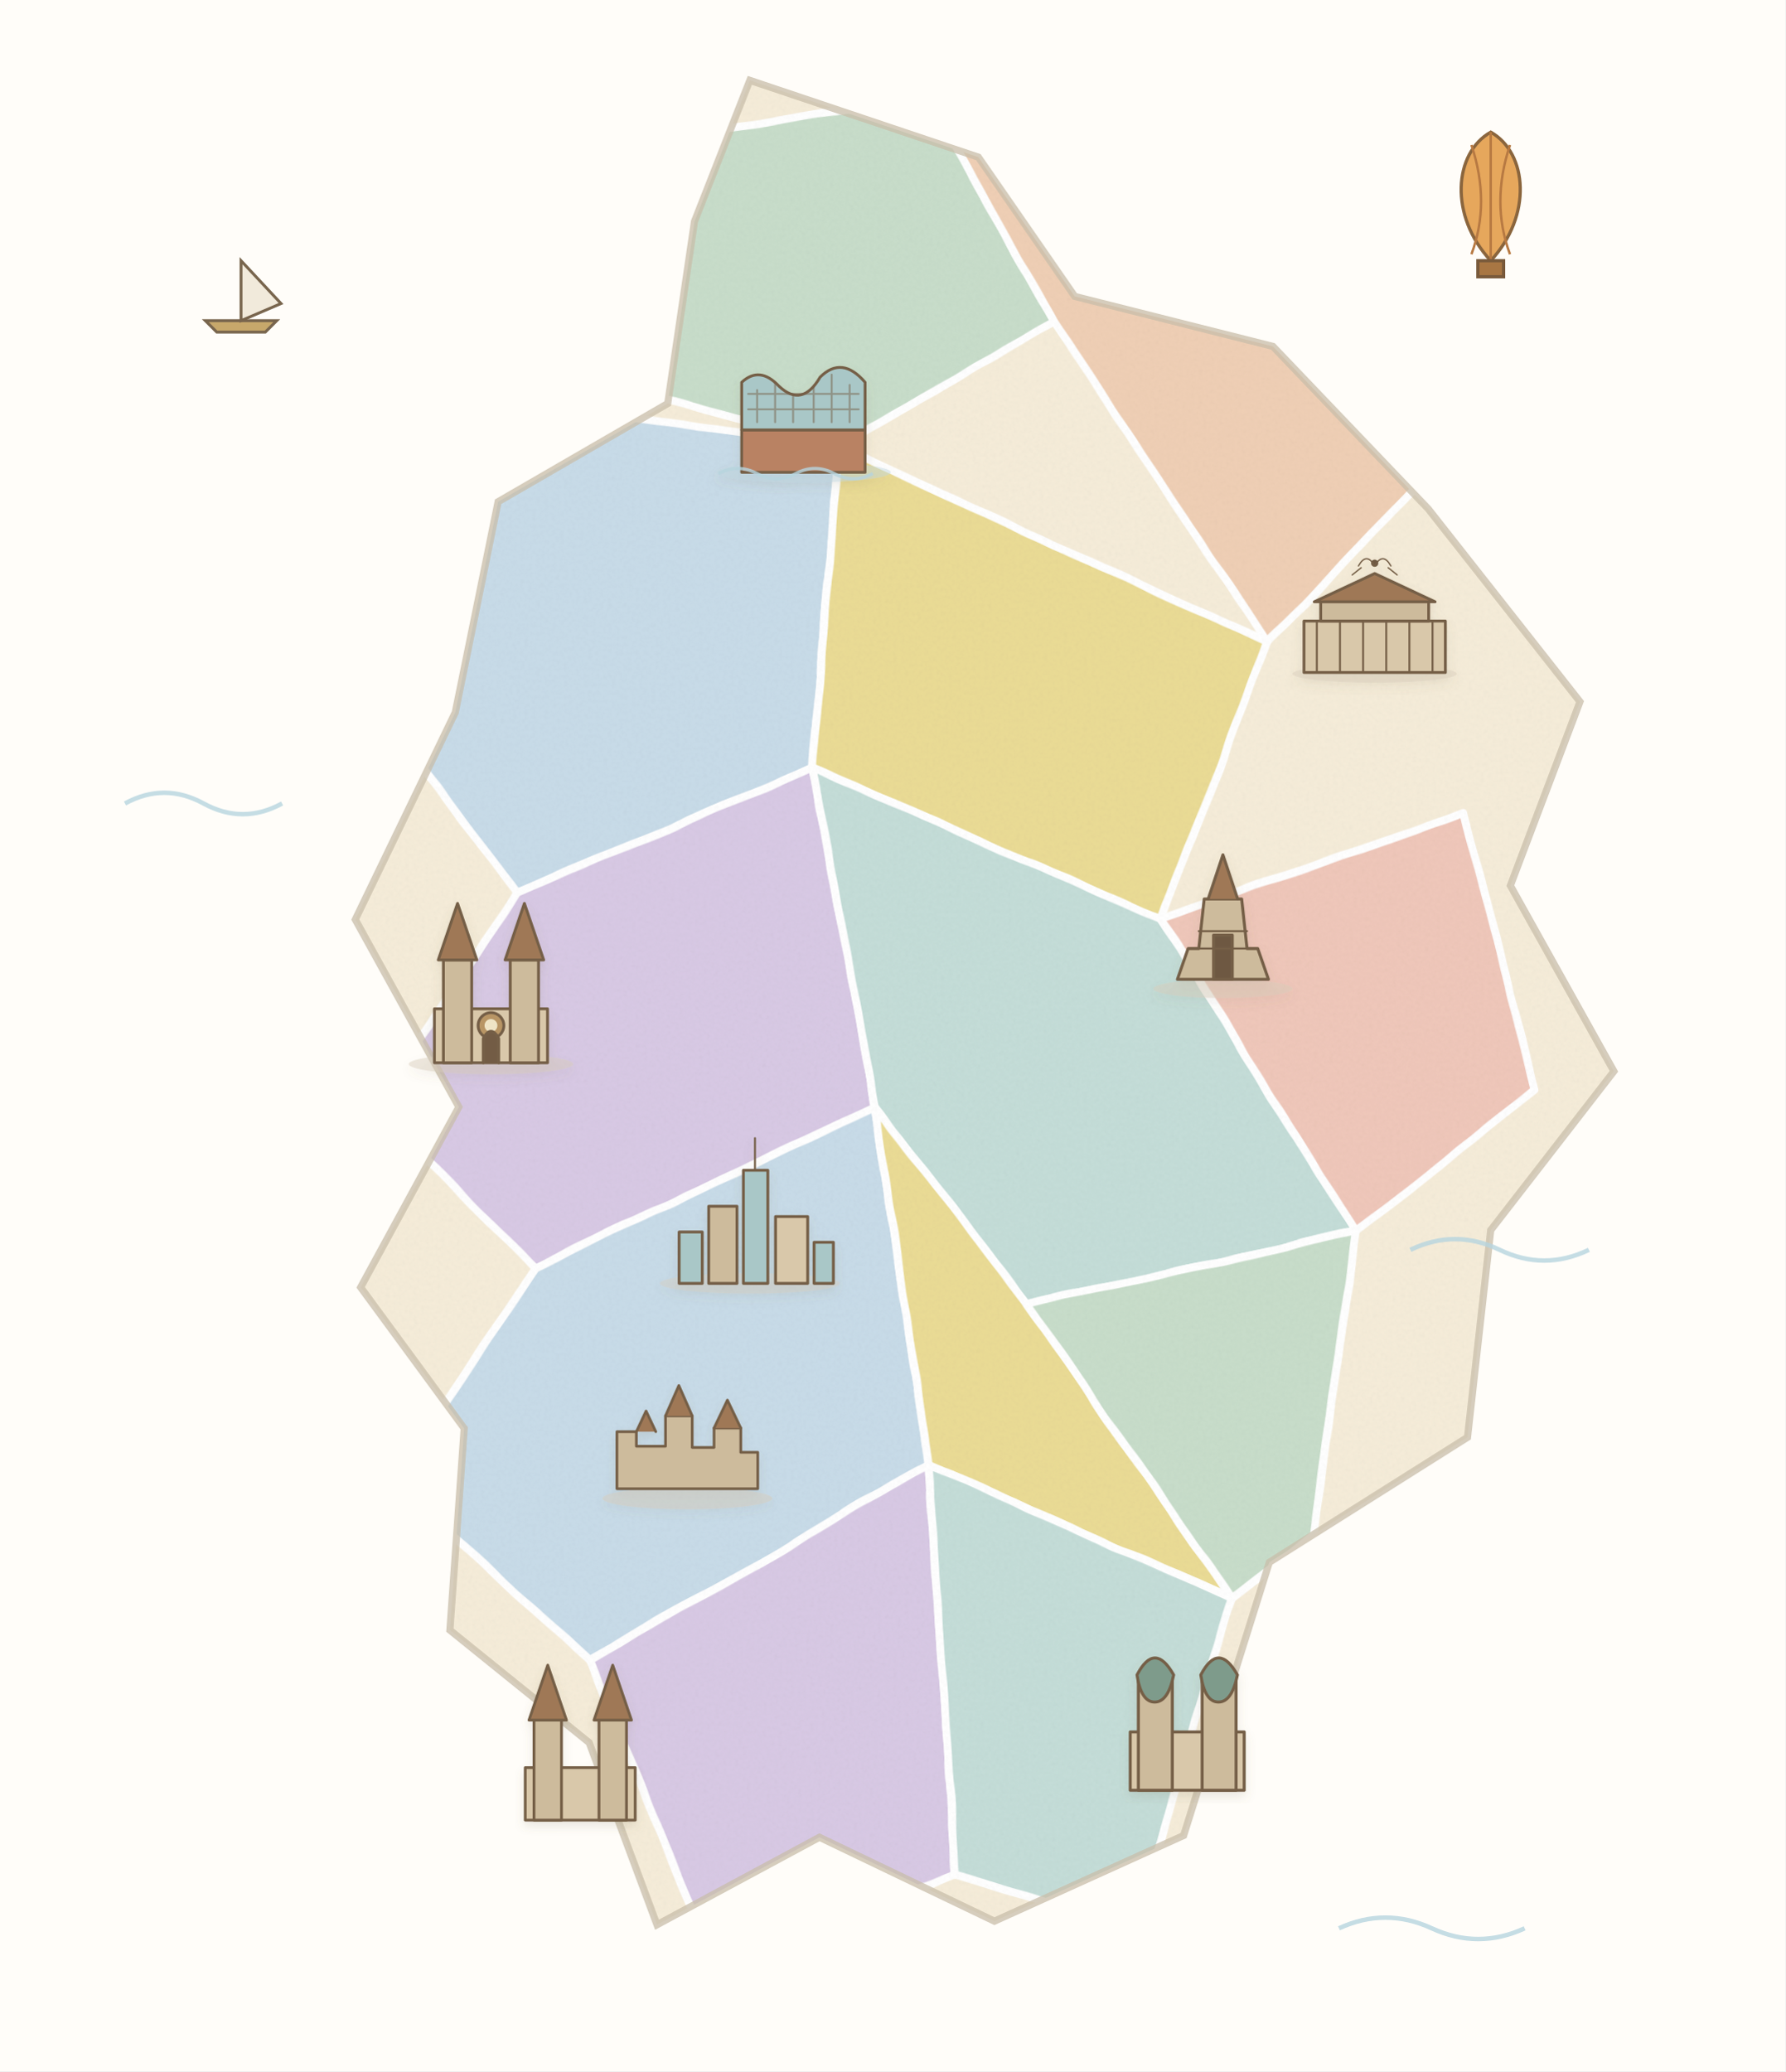
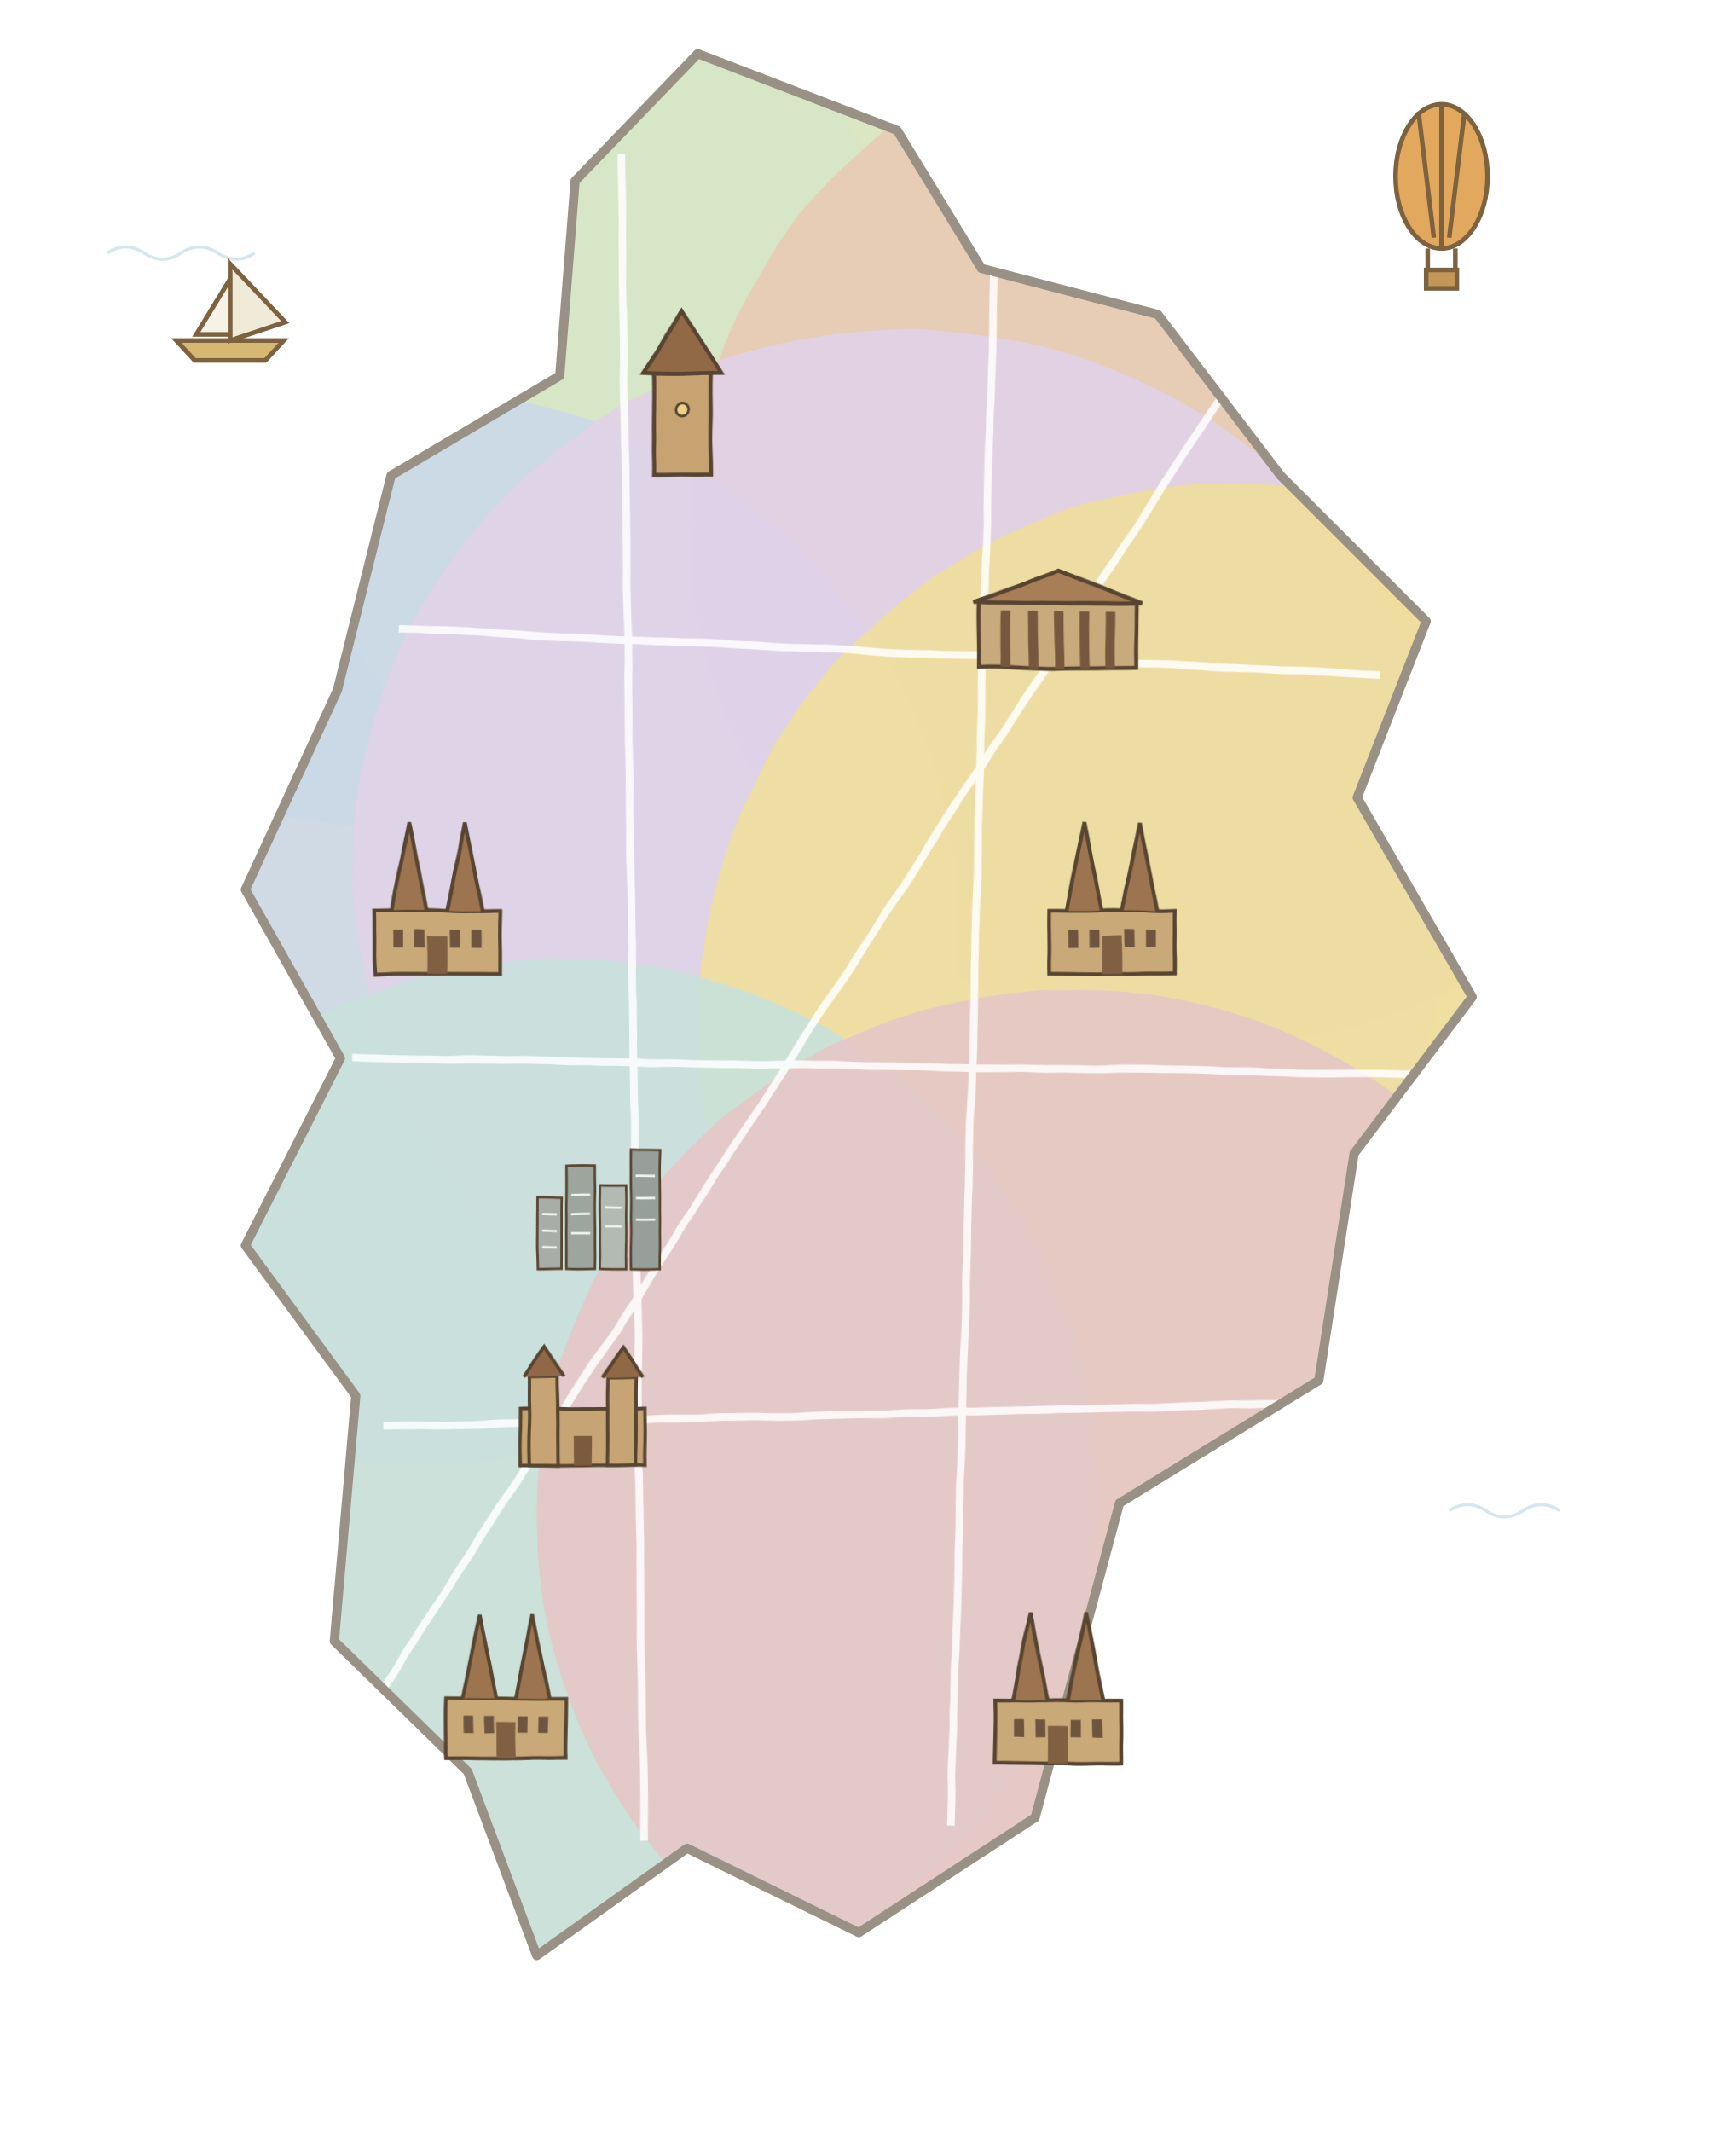
- <svg xmlns="http://www.w3.org/2000/svg" viewBox="0 0 1000 1160">
+ <svg xmlns="http://www.w3.org/2000/svg" viewBox="0 0 1132 1390">
  <defs>
    <filter id="wc" x="-10%" y="-10%" width="120%" height="120%">
-       <feTurbulence type="fractalNoise" baseFrequency="0.018" numOctaves="3" seed="7" result="noise" />
-       <feDisplacementMap in="SourceGraphic" in2="noise" scale="3" xChannelSelector="R" yChannelSelector="G" />
+       <feTurbulence type="fractalNoise" baseFrequency=".018" numOctaves="3" seed="7" result="noise" />
+       <feColorMatrix in="noise" type="saturate" values=".25" result="n2" />
+       <feDisplacementMap in="SourceGraphic" in2="n2" scale="3" xChannelSelector="R" yChannelSelector="G" />
    </filter>
-     <filter id="paper" x="-10%" y="-10%" width="120%" height="120%">
-       <feTurbulence type="fractalNoise" baseFrequency="0.45" numOctaves="2" seed="15" result="grain" />
-       <feColorMatrix in="grain" type="saturate" values="0" result="g" />
-       <feComponentTransfer in="g" result="ga">
-         <feFuncA type="table" tableValues="0 .08" />
-       </feComponentTransfer>
-       <feBlend in="SourceGraphic" in2="ga" mode="multiply" />
-     </filter>
-     <filter id="softshadow">
-       <feDropShadow dx="0" dy="4" stdDeviation="4" flood-color="#786b55" flood-opacity=".15" />
-     </filter>
-     <style>.r{stroke:#fff;stroke-width:4.4;stroke-linejoin:round;filter:url(#wc)}.land{stroke:#755f47;stroke-width:2.2;stroke-linejoin:round;stroke-linecap:round}.thin{stroke:#755f47;stroke-width:1.5;stroke-linejoin:round;stroke-linecap:round;fill:none}.stone{fill:#d9c8aa}.stone2{fill:#cdbb9c}.roof{fill:#9f7856}.dark{fill:#6e5943}.glass{fill:#a9c7c7}.tree{fill:#758b67;stroke:#627457;stroke-width:1}.wave{fill:none;stroke:#b7d4df;stroke-width:2.5;opacity:.8}.bird{fill:none;stroke:#73736f;stroke-width:1.8;stroke-linecap:round}</style>
-     <clipPath id="clip">
-       <path d="M420 45L548 88l54 78 111 28 87 91 85 108-39 103 58 104-69 89-13 116-111 70-48 153-106 48-98-47-91 49-38-102-78-63 8-113-58-79 55-101-58-105 56-116 24-118 95-55 15-102z" />
+     <clipPath id="country">
+       <path d="M455 35L585 85l55 90 115 30 80 105 95 95-45 115 75 130-77 102-23 148-130 80-55 205-115 75-112-55-98 70-45-120-87-85 14-160-72-98 62-122-62-110 60-130 35-140 110-65 10-127z" />
    </clipPath>
+     <g id="cathedral">
+       <path d="M-50 35h100v50h-100z" fill="#caa979" stroke="#574431" stroke-width="3" />
+       <path d="M-36 35l14-70 14 70M8 35l14-70 14 70" fill="#9c744f" stroke="#574431" stroke-width="3" />
+       <rect x="-8" y="55" width="16" height="30" fill="#805f42" />
+       <g fill="#6f553f">
+         <rect x="-35" y="50" width="8" height="14" />
+         <rect x="27" y="50" width="8" height="14" />
+         <rect x="-18" y="50" width="8" height="14" />
+         <rect x="10" y="50" width="8" height="14" />
+       </g>
+     </g>
+     <g id="gate">
+       <path d="M-58 32h116v48h-116z" fill="#c9aa7d" stroke="#574431" stroke-width="3" />
+       <path d="M-62 32L0 8l62 24z" fill="#a77e56" stroke="#574431" stroke-width="3" />
+       <g fill="#77573e">
+         <rect x="-42" y="38" width="7" height="42" />
+         <rect x="-22" y="38" width="7" height="42" />
+         <rect x="-3" y="38" width="7" height="42" />
+         <rect x="16" y="38" width="7" height="42" />
+         <rect x="35" y="38" width="7" height="42" />
+       </g>
+     </g>
+     <g id="tower">
+       <rect x="-22" y="-8" width="44" height="78" fill="#c6a371" stroke="#574431" stroke-width="3" />
+       <path d="M-30-8L0-55 30-8z" fill="#916947" stroke="#574431" stroke-width="3" />
+       <circle cx="0" cy="20" r="5" fill="#f0d188" stroke="#574431" stroke-width="2" />
+     </g>
+     <g id="castle">
+       <rect x="-55" y="25" width="110" height="50" fill="#c7a474" stroke="#574431" stroke-width="3" />
+       <rect x="-47" y="-3" width="25" height="78" fill="#c7a474" stroke="#574431" stroke-width="3" />
+       <rect x="22" y="-3" width="25" height="78" fill="#c7a474" stroke="#574431" stroke-width="3" />
+       <path d="M-52-3l18-27 18 27M17-3l18-27 18 27" fill="#906845" stroke="#574431" stroke-width="3" />
+       <rect x="-8" y="49" width="16" height="26" fill="#7b5a3e" />
+     </g>
+     <g id="modern">
+       <g stroke="#574431" stroke-width="2">
+         <path d="M-48 80v-60h20v60z" fill="#a8aea7" />
+         <path d="M-24 80v-86h24v86z" fill="#9ca69f" />
+         <path d="M4 80v-70h22v70z" fill="#b3b9b3" />
+         <path d="M30 80v-100h24v100z" fill="#969f99" />
+       </g>
+       <g stroke="#eef4ef" stroke-width="2">
+         <path d="M-44 34h12M-44 48h12M-44 62h12M-20 18h16M-20 34h16M-20 50h16M8 28h14M8 44h14M34 2h16M34 20h16M34 38h16" />
+       </g>
+     </g>
  </defs>
-   <rect width="1000" height="1160" fill="#fffdf9" />
-   <g clip-path="url(#clip)" filter="url(#paper)">
-     <rect width="1000" height="1160" fill="#f5ecd9" />
-     <path d="M315 85L520 55 590 180 470 250 360 220z" fill="#c8ddca" class="r" />
-     <path d="M520 55L650 135 815 250 710 360 590 180z" fill="#efcfb5" class="r" />
-     <path d="M250 220L470 250 455 430 290 500 205 390z" fill="#c8dbe8" class="r" />
-     <path d="M470 250L710 360 650 515 455 430z" fill="#eadb95" class="r" />
-     <path d="M290 500L455 430 490 620 300 710 210 620z" fill="#d8c9e4" class="r" />
-     <path d="M455 430L650 515 760 690 575 730 490 620z" fill="#c4ddd8" class="r" />
-     <path d="M650 515L820 455 860 610 760 690z" fill="#efc7ba" class="r" />
-     <path d="M300 710L490 620 520 820 330 930 220 830z" fill="#c8dbe8" class="r" />
-     <path d="M490 620L575 730 690 895 520 820z" fill="#eadb95" class="r" />
-     <path d="M575 730L760 690 735 860 690 895z" fill="#c8ddca" class="r" />
-     <path d="M330 930L520 820 535 1050 400 1100z" fill="#d8c9e4" class="r" />
-     <path d="M520 820L690 895 635 1080 535 1050z" fill="#c4ddd8" class="r" />
+   <rect width="1132" height="1390" fill="#fff" />
+   <g opacity=".5" stroke="#a8cfdd" fill="none" stroke-width="2">
+     <path d="M70 165q12-8 24 0t24 0t24 0t24 0" />
+     <path d="M945 985q12-8 24 0t24 0t24 0" />
  </g>
-   <path d="M420 45L548 88l54 78 111 28 87 91 85 108-39 103 58 104-69 89-13 116-111 70-48 153-106 48-98-47-91 49-38-102-78-63 8-113-58-79 55-101-58-105 56-116 24-118 95-55 15-102z" fill="none" stroke="#c8bda9" stroke-width="4" opacity=".75" />
-   <g transform="translate(450 235) scale(.72)" filter="url(#softshadow)">
-     <ellipse cx="0" cy="41" rx="68" ry="8" fill="#bfd5dd" opacity=".45" />
-     <rect x="-48" y="8" width="96" height="33" fill="#b98264" class="land" />
-     <path d="M-48 8L-48-29Q-34-42-19-26Q-1-9 13-33Q30-50 48-29V8Z" class="glass land" />
-     <g class="thin" opacity=".5">
-       <path d="M-36-23v25M-22-29v31M-8-18v20M8-25v27M22-35v37M36-27v29" />
-       <path d="M-43-8h86M-43-20h86" />
-     </g>
-     <path d="M-66 42q15-8 30 0t30 0t30 0t30 0" class="wave" />
-   </g>
-   <g transform="translate(770 350) scale(.72)" filter="url(#softshadow)">
-     <ellipse cx="0" cy="38" rx="64" ry="7" fill="#d8cdbb" opacity=".45" />
-     <rect x="-55" y="-3" width="110" height="40" class="stone land" />
-     <path d="M-45-3v40M-27-3v40M-9-3v40M9-3v40M27-3v40M45-3v40" class="thin" />
-     <rect x="-42" y="-18" width="84" height="15" class="stone2 land" />
-     <path d="M-47-18L0-40 47-18z" class="roof land" />
-     <g transform="translate(0 -48) scale(.7)" class="dark">
-       <circle cx="0" cy="0" r="4" />
-       <path d="M-18 3q9-16 18 0q9-16 18 0M-15 5l-10 8M15 5l10 8" class="thin" />
+   <g clip-path="url(#country)" filter="url(#wc)">
+     <rect x="0" y="0" width="1132" height="1390" fill="#efe2bd" />
+     <ellipse cx="260" cy="225" rx="330" ry="315" fill="#c9dfd9" opacity=".88" />
+     <ellipse cx="520" cy="250" rx="340" ry="325" fill="#d9e7c4" opacity=".88" />
+     <ellipse cx="795" cy="345" rx="345" ry="335" fill="#e9c9b5" opacity=".9" />
+     <ellipse cx="270" cy="605" rx="355" ry="350" fill="#cbd9e9" opacity=".88" />
+     <ellipse cx="590" cy="565" rx="360" ry="350" fill="#e2d2e8" opacity=".88" />
+     <ellipse cx="805" cy="670" rx="350" ry="355" fill="#f0df9c" opacity=".9" />
+     <ellipse cx="365" cy="970" rx="350" ry="345" fill="#c9e1dc" opacity=".9" />
+     <ellipse cx="700" cy="990" rx="350" ry="345" fill="#e5c6c6" opacity=".9" />
+     <g stroke="#fff" stroke-width="5" opacity=".85" fill="none">
+       <path d="M260 410L900 440" />
+       <path d="M230 690L920 700" />
+       <path d="M250 930L845 915" />
+       <path d="M405 100L420 1200" />
+       <path d="M650 110L620 1190" />
+       <path d="M250 1100L805 245" />
    </g>
  </g>
-   <g transform="translate(685 520) scale(.75)" filter="url(#softshadow)">
-     <ellipse cx="0" cy="45" rx="52" ry="7" fill="#d8cdbb" opacity=".45" />
-     <path d="M-34 38h68L26 15H18L14-22H-14L-18 15H-26z" class="stone2 land" />
-     <path d="M-11-22L0-55 11-22" class="roof land" />
-     <rect x="-7" y="5" width="14" height="33" class="dark land" />
-     <path d="M-25 15h50M-18 2h36" class="thin" />
+   <path d="M455 35L585 85l55 90 115 30 80 105 95 95-45 115 75 130-77 102-23 148-130 80-55 205-115 75-112-55-98 70-45-120-87-85 14-160-72-98 62-122-62-110 60-130 35-140 110-65 10-127z" fill="none" stroke="#999185" stroke-width="6" stroke-linejoin="round" />
+   <g filter="url(#wc)">
+     <g transform="translate(445 250) scale(.85)">
+       <use href="#tower" />
+     </g>
+     <g transform="translate(690 365) scale(.88)">
+       <use href="#gate" />
+     </g>
+     <g transform="translate(725 565) scale(.82)">
+       <use href="#cathedral" />
+     </g>
+     <g transform="translate(285 565) scale(.82)">
+       <use href="#cathedral" />
+     </g>
+     <g transform="translate(388 765) scale(.78)">
+       <use href="#modern" />
+     </g>
+     <g transform="translate(380 900) scale(.74)">
+       <use href="#castle" />
+     </g>
+     <g transform="translate(330 1080) scale(.78)">
+       <use href="#cathedral" />
+     </g>
+     <g transform="translate(690 1080) scale(.82)">
+       <use href="#cathedral" />
+     </g>
  </g>
-   <g transform="translate(275 565) scale(.72)" filter="url(#softshadow)">
-     <ellipse cx="0" cy="43" rx="64" ry="8" fill="#d8cdbb" opacity=".45" />
-     <rect x="-44" y="0" width="88" height="42" class="stone land" />
-     <rect x="-37" y="-38" width="22" height="80" class="stone2 land" />
-     <rect x="15" y="-38" width="22" height="80" class="stone2 land" />
-     <path d="M-41-38l15-44 15 44zM11-38l15-44 15 44z" class="roof land" />
-     <circle cx="0" cy="13" r="10" fill="#b89565" class="land" />
-     <circle cx="0" cy="13" r="5" fill="#efe4c6" />
-     <path d="M-6 42V23Q0 12 6 23v19" fill="#735c45" class="land" />
+   <g transform="translate(940 115)" stroke="#7d623f" stroke-width="3">
+     <ellipse cx="0" cy="0" rx="30" ry="47" fill="#e2a85e" />
+     <path d="M0-47v94M-15-42L-5 40M15-42L5 40" />
+     <path d="M-9 47v14M9 47v14" />
+     <rect x="-10" y="61" width="20" height="12" fill="#c39755" />
  </g>
-   <g transform="translate(420 690) scale(.72)" filter="url(#softshadow)">
-     <ellipse cx="0" cy="40" rx="70" ry="8" fill="#d8cdbb" opacity=".4" />
-     <rect x="-55" y="0" width="18" height="40" class="glass land" />
-     <rect x="-32" y="-20" width="22" height="60" class="stone2 land" />
-     <rect x="-5" y="-48" width="19" height="88" class="glass land" />
-     <path d="M4-48v-25" class="thin" />
-     <rect x="20" y="-12" width="25" height="52" class="stone land" />
-     <rect x="50" y="8" width="15" height="32" class="glass land" />
+   <g transform="translate(150 210)" stroke="#7d623f" stroke-width="3">
+     <path d="M-35 12h70l-12 13h-46z" fill="#d6b873" />
+     <path d="M0 12V-38l36 38z" fill="#f0ead8" />
+     <path d="M0-28L-22 8H0z" fill="#f7f2e7" />
  </g>
-   <g transform="translate(385 810) scale(.68)" filter="url(#softshadow)">
-     <ellipse cx="0" cy="43" rx="70" ry="9" fill="#d8cdbb" opacity=".45" />
-     <path d="M-58 35h116V5H44V-15H22V1H4V-25H-18V0H-42V-12H-58z" class="stone2 land" />
-     <path d="M-42-12l8-17 8 17M22-15l11-23 11 23M-18-25l11-25 11 25" class="roof land" />
-   </g>
-   <g transform="translate(325 990) scale(.7)" filter="url(#softshadow)">
-     <rect x="-44" y="0" width="88" height="42" class="stone land" />
-     <rect x="-37" y="-38" width="22" height="80" class="stone2 land" />
-     <rect x="15" y="-38" width="22" height="80" class="stone2 land" />
-     <path d="M-41-38l15-44 15 44zM11-38l15-44 15 44z" class="roof land" />
-   </g>
-   <g transform="translate(665 970) scale(.76)" filter="url(#softshadow)">
-     <rect x="-42" y="0" width="84" height="43" class="stone land" />
-     <rect x="-36" y="-42" width="25" height="85" class="stone2 land" />
-     <rect x="11" y="-42" width="25" height="85" class="stone2 land" />
-     <path d="M-37-42q13-25 27 0q-4 20-14 20t-13-20M10-42q13-25 27 0q-4 20-14 20t-13-20" fill="#7e9b8b" class="land" />
-   </g>
-   <g transform="translate(835 110) scale(.9)">
-     <path d="M0 40C-26 12-23-27 0-40C23-27 26 12 0 40z" fill="#e6a75c" stroke="#8a653d" stroke-width="2" />
-     <path d="M0-40v80M-12-32q12 36 0 68M12-32q-12 36 0 68" fill="none" stroke="#b77942" stroke-width="1.5" />
-     <rect x="-8" y="40" width="16" height="10" fill="#a87643" stroke="#795a3b" stroke-width="2" />
-   </g>
-   <g transform="translate(135 170) scale(.8)">
-     <path d="M-25 12h50l-8 8h-34z" fill="#c7a86b" stroke="#78654d" stroke-width="2" />
-     <path d="M0 12V-30l28 30z" fill="#f1eadb" stroke="#78654d" stroke-width="2" />
-   </g>
-   <path d="M70 450q22-12 44 0t44 0M790 700q25-12 50 0t50 0M750 1080q26-12 52 0t52 0" class="wave" />
</svg>
